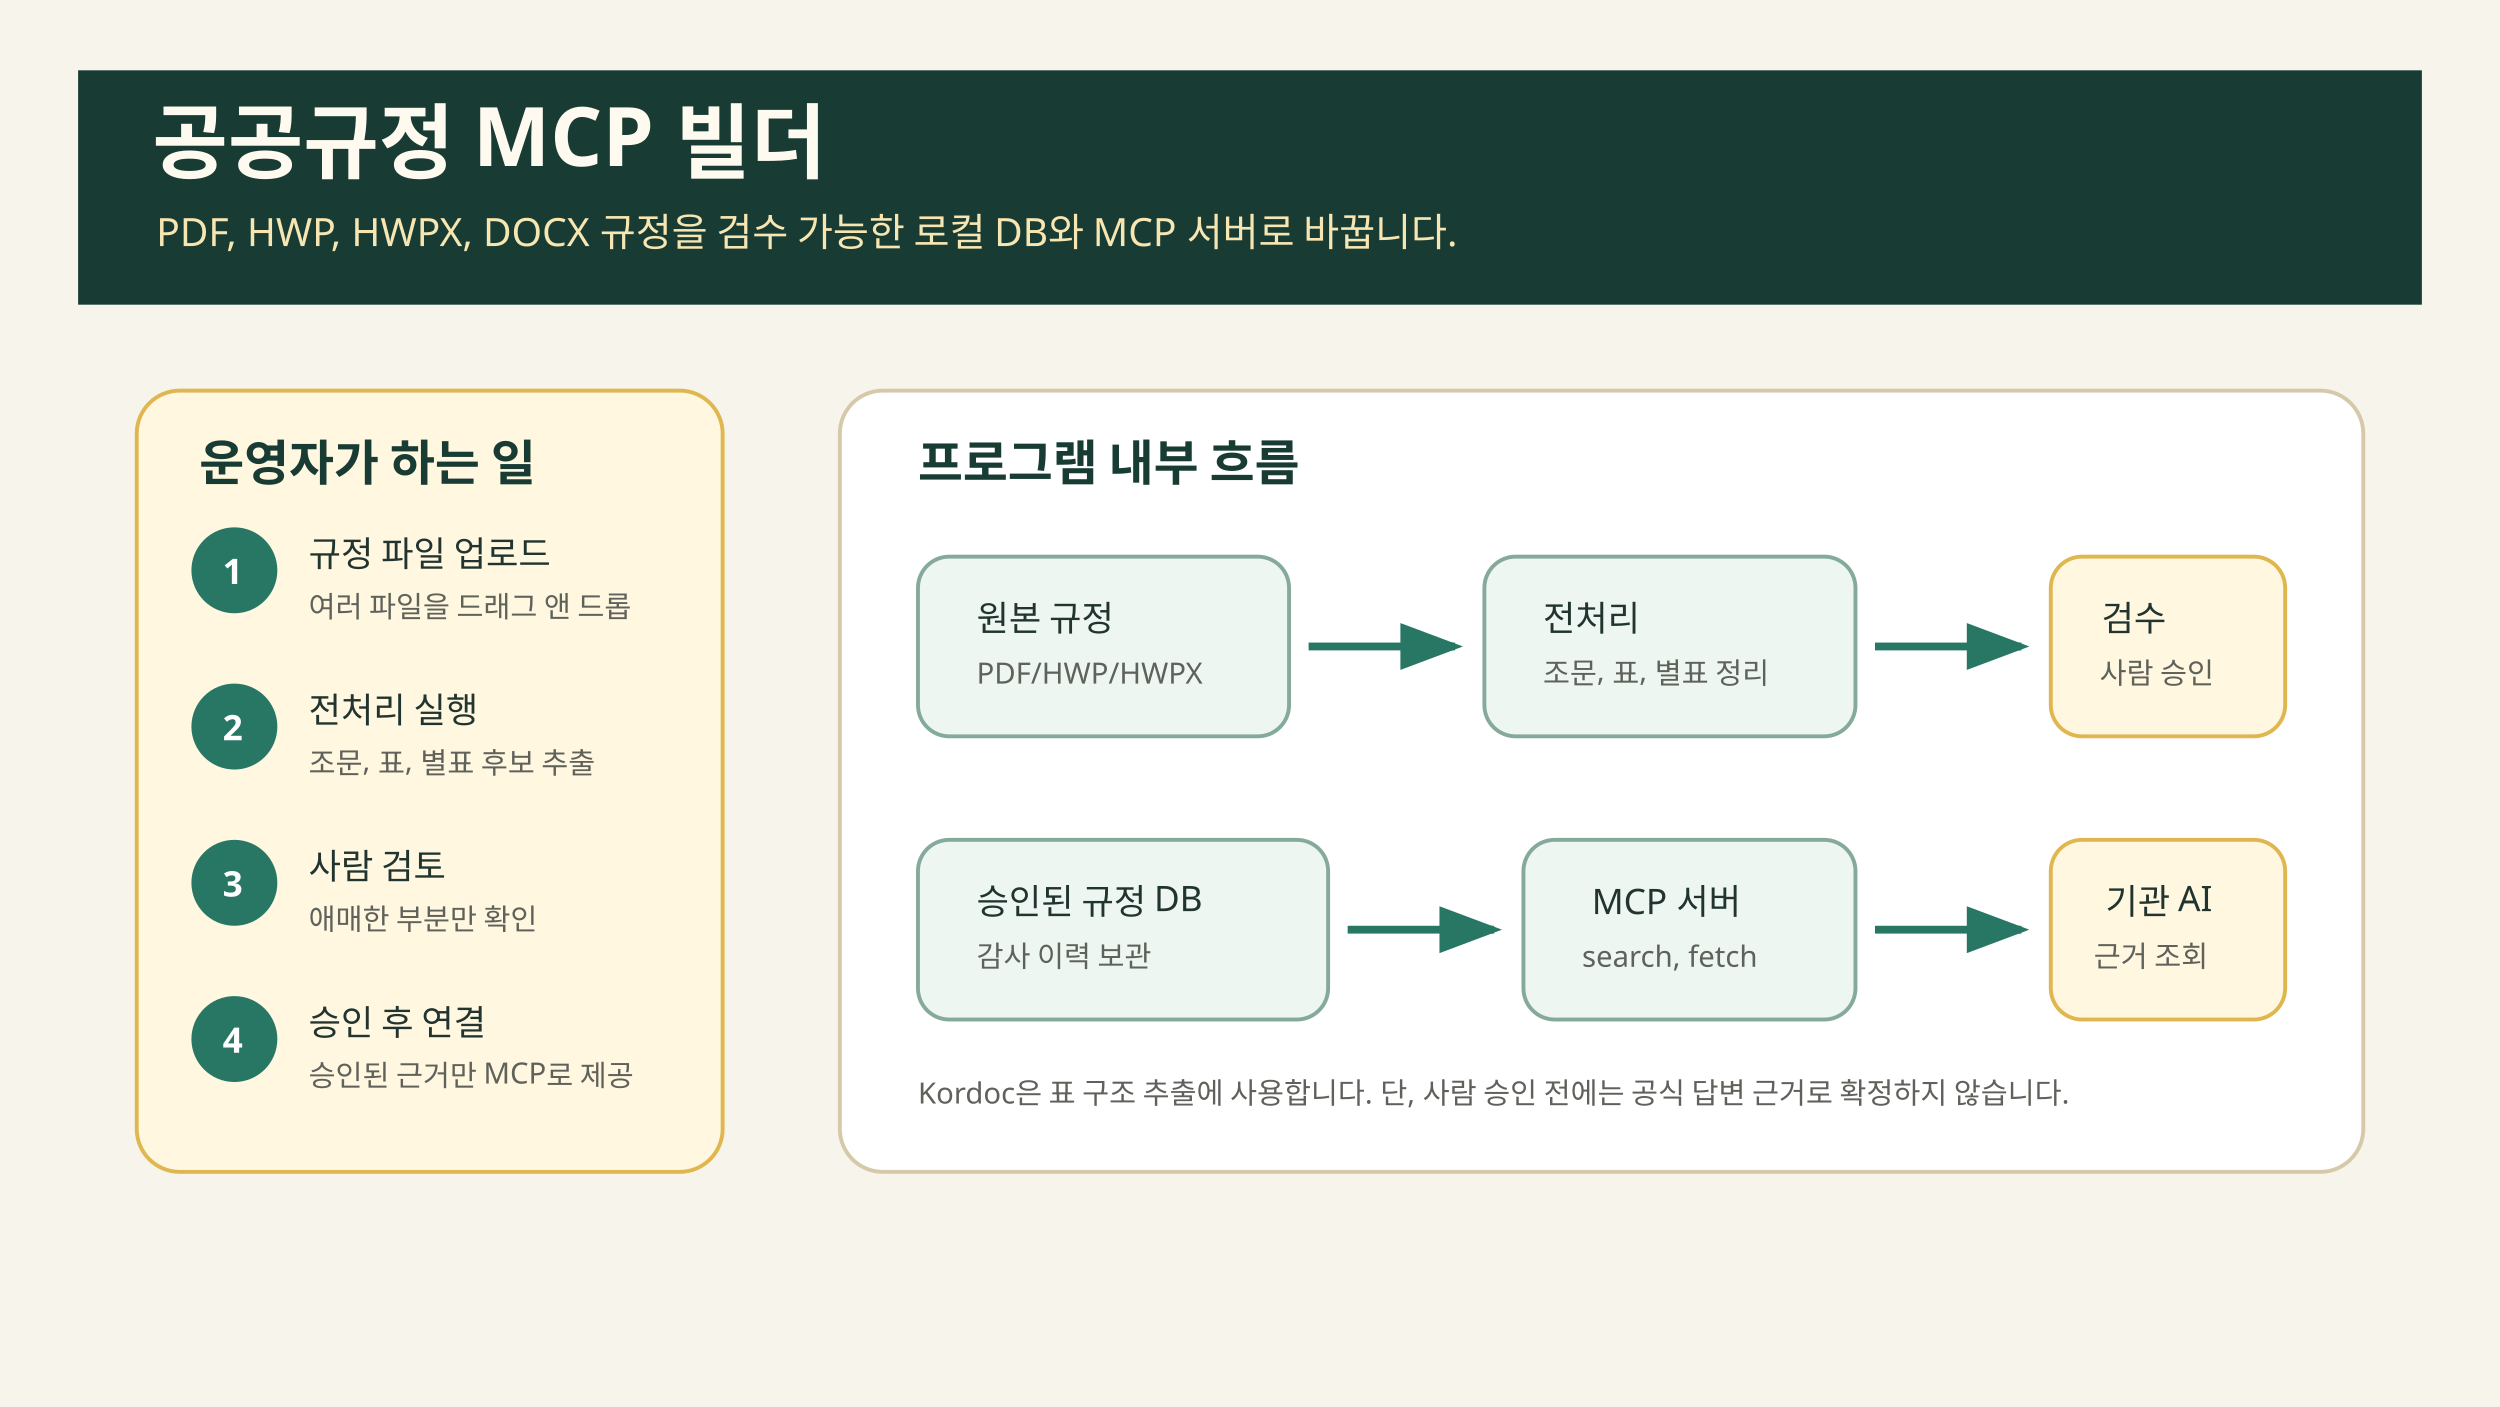
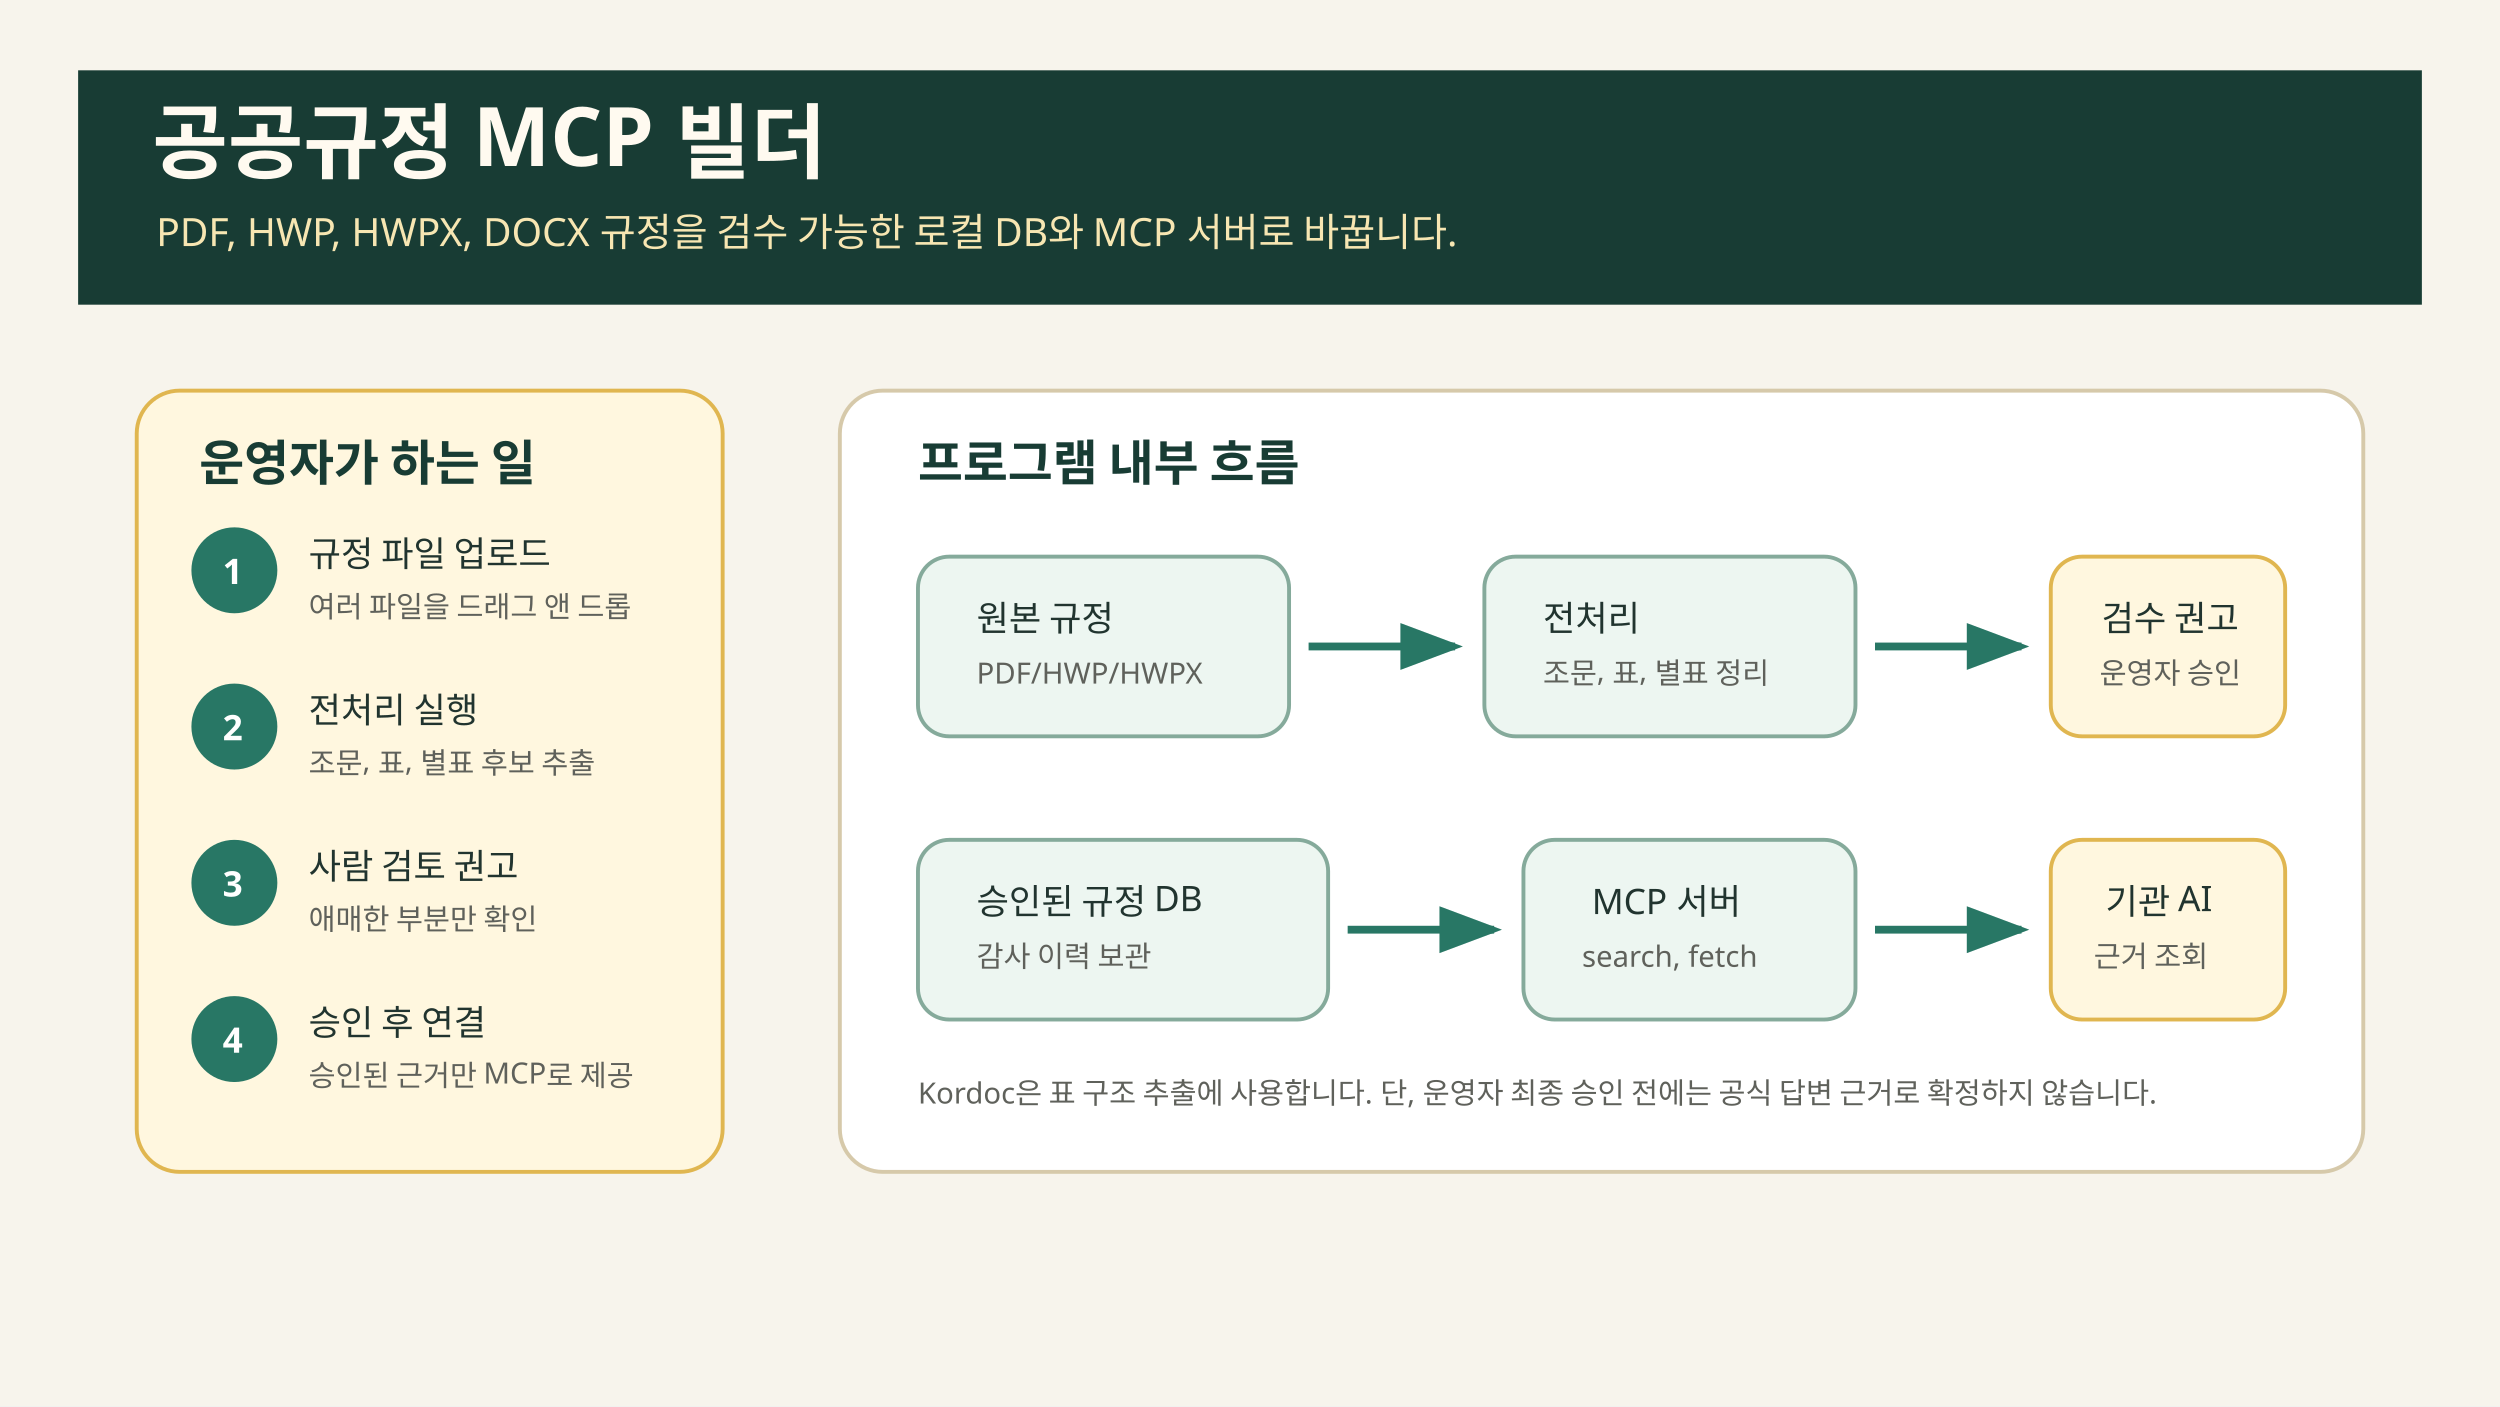
<svg xmlns="http://www.w3.org/2000/svg" width="1280" height="720" viewBox="0 0 1280 720" role="img" aria-labelledby="title desc">
  <defs>
    <style>
      .bg { fill: #f7f4ec; }
      .header { fill: #183c34; }
      .panel { fill: #ffffff; stroke: #d6c9aa; stroke-width: 2; }
      .panelSoft { fill: #fff7df; stroke: #e0b650; stroke-width: 2; }
      .panelGreen { fill: #edf6f1; stroke: #85aa9b; stroke-width: 2; }
      .title { font: 700 42px "Malgun Gothic", "Noto Sans KR", "Apple SD Gothic Neo", sans-serif; fill: #fffaf0; }
      .subtitle { font: 500 20px "Malgun Gothic", "Noto Sans KR", "Apple SD Gothic Neo", sans-serif; fill: #f7e6b2; }
      .h2 { font: 700 25px "Malgun Gothic", "Noto Sans KR", "Apple SD Gothic Neo", sans-serif; fill: #183c34; }
      .body { font: 500 18px "Malgun Gothic", "Noto Sans KR", "Apple SD Gothic Neo", sans-serif; fill: #21342f; }
      .small { font: 500 15px "Malgun Gothic", "Noto Sans KR", "Apple SD Gothic Neo", sans-serif; fill: #5f615b; }
      .badge { fill: #287765; }
      .badgeText { font: 700 18px "Malgun Gothic", "Noto Sans KR", "Apple SD Gothic Neo", sans-serif; fill: white; }
      .arrow { stroke: #287765; stroke-width: 4; fill: none; marker-end: url(#arrowhead); }
    </style>
    <marker id="arrowhead" markerWidth="10" markerHeight="10" refX="7" refY="3" orient="auto">
      <path d="M0,0 L0,6 L8,3 z" fill="#287765" />
    </marker>
  </defs>
  <rect class="bg" width="1280" height="720" />
  <rect class="header" x="40" y="36" width="1200" height="120" />
  <text class="title" x="78" y="88">공공규정 MCP 빌더</text>
  <text class="subtitle" x="80" y="126">PDF, HWP, HWPX, DOCX 규정을 검수 가능한 로컬 DB와 MCP 서버로 바꿉니다.</text>
  <rect class="panelSoft" x="70" y="200" width="300" height="400" rx="22" />
  <text class="h2" x="102" y="246">운영자가 하는 일</text>
  <circle class="badge" cx="120" cy="292" r="22" />
  <text class="badgeText" x="114" y="299">1</text>
  <text class="body" x="158" y="290">규정 파일 업로드</text>
  <text class="small" x="158" y="316">여러 파일을 드래그 앤 드롭</text>
  <circle class="badge" cx="120" cy="372" r="22" />
  <text class="badgeText" x="114" y="379">2</text>
  <text class="body" x="158" y="370">전처리 실행</text>
  <text class="small" x="158" y="396">조문, 표, 별표 후보 추출</text>
  <circle class="badge" cx="120" cy="452" r="22" />
  <text class="badgeText" x="114" y="459">3</text>
-   <text class="body" x="158" y="450">사람 검토</text>
+   <text class="body" x="158" y="450">사람 검토 권고</text>
  <text class="small" x="158" y="476">애매한 부분만 확인</text>
  <circle class="badge" cx="120" cy="532" r="22" />
  <text class="badgeText" x="114" y="539">4</text>
  <text class="body" x="158" y="530">승인 후 연결</text>
  <text class="small" x="158" y="556">승인된 근거만 MCP로 제공</text>
  <rect class="panel" x="430" y="200" width="780" height="400" rx="22" />
  <text class="h2" x="470" y="246">프로그램 내부 흐름</text>
  <rect class="panelGreen" x="470" y="285" width="190" height="92" rx="16" />
  <text class="body" x="500" y="323">원본 규정</text>
  <text class="small" x="500" y="350">PDF/HWP/HWPX</text>
  <path class="arrow" d="M670 331 H745" />
  <rect class="panelGreen" x="760" y="285" width="190" height="92" rx="16" />
  <text class="body" x="790" y="323">전처리</text>
  <text class="small" x="790" y="350">조문, 표, 별표 정리</text>
  <path class="arrow" d="M960 331 H1035" />
  <rect class="panelSoft" x="1050" y="285" width="120" height="92" rx="16" />
-   <text class="body" x="1076" y="323">검수</text>
-   <text class="small" x="1075" y="350">사람 승인</text>
+   <text class="body" x="1076" y="323">검수 권고</text>
+   <text class="small" x="1075" y="350">운영자 승인</text>
  <rect class="panelGreen" x="470" y="430" width="210" height="92" rx="16" />
  <text class="body" x="500" y="468">승인된 규정 DB</text>
  <text class="small" x="500" y="495">감사 이력 보관</text>
  <path class="arrow" d="M690 476 H765" />
  <rect class="panelGreen" x="780" y="430" width="170" height="92" rx="16" />
  <text class="body" x="815" y="468">MCP 서버</text>
  <text class="small" x="810" y="495">search, fetch</text>
  <path class="arrow" d="M960 476 H1035" />
  <rect class="panelSoft" x="1050" y="430" width="120" height="92" rx="16" />
  <text class="body" x="1078" y="468">기관 AI</text>
  <text class="small" x="1072" y="495">근거 조회</text>
-   <text class="small" x="470" y="565">Kordoc은 표 구조 추출에 사용합니다. 단, 사람 승인 전에는 공식 답변 근거로 확정하지 않습니다.</text>
+   <text class="small" x="470" y="565">Kordoc은 표 구조 추출에 사용합니다. 단, 운영자 최종 승인 전에는 공식 답변 근거로 확정하지 않습니다.</text>
</svg>
